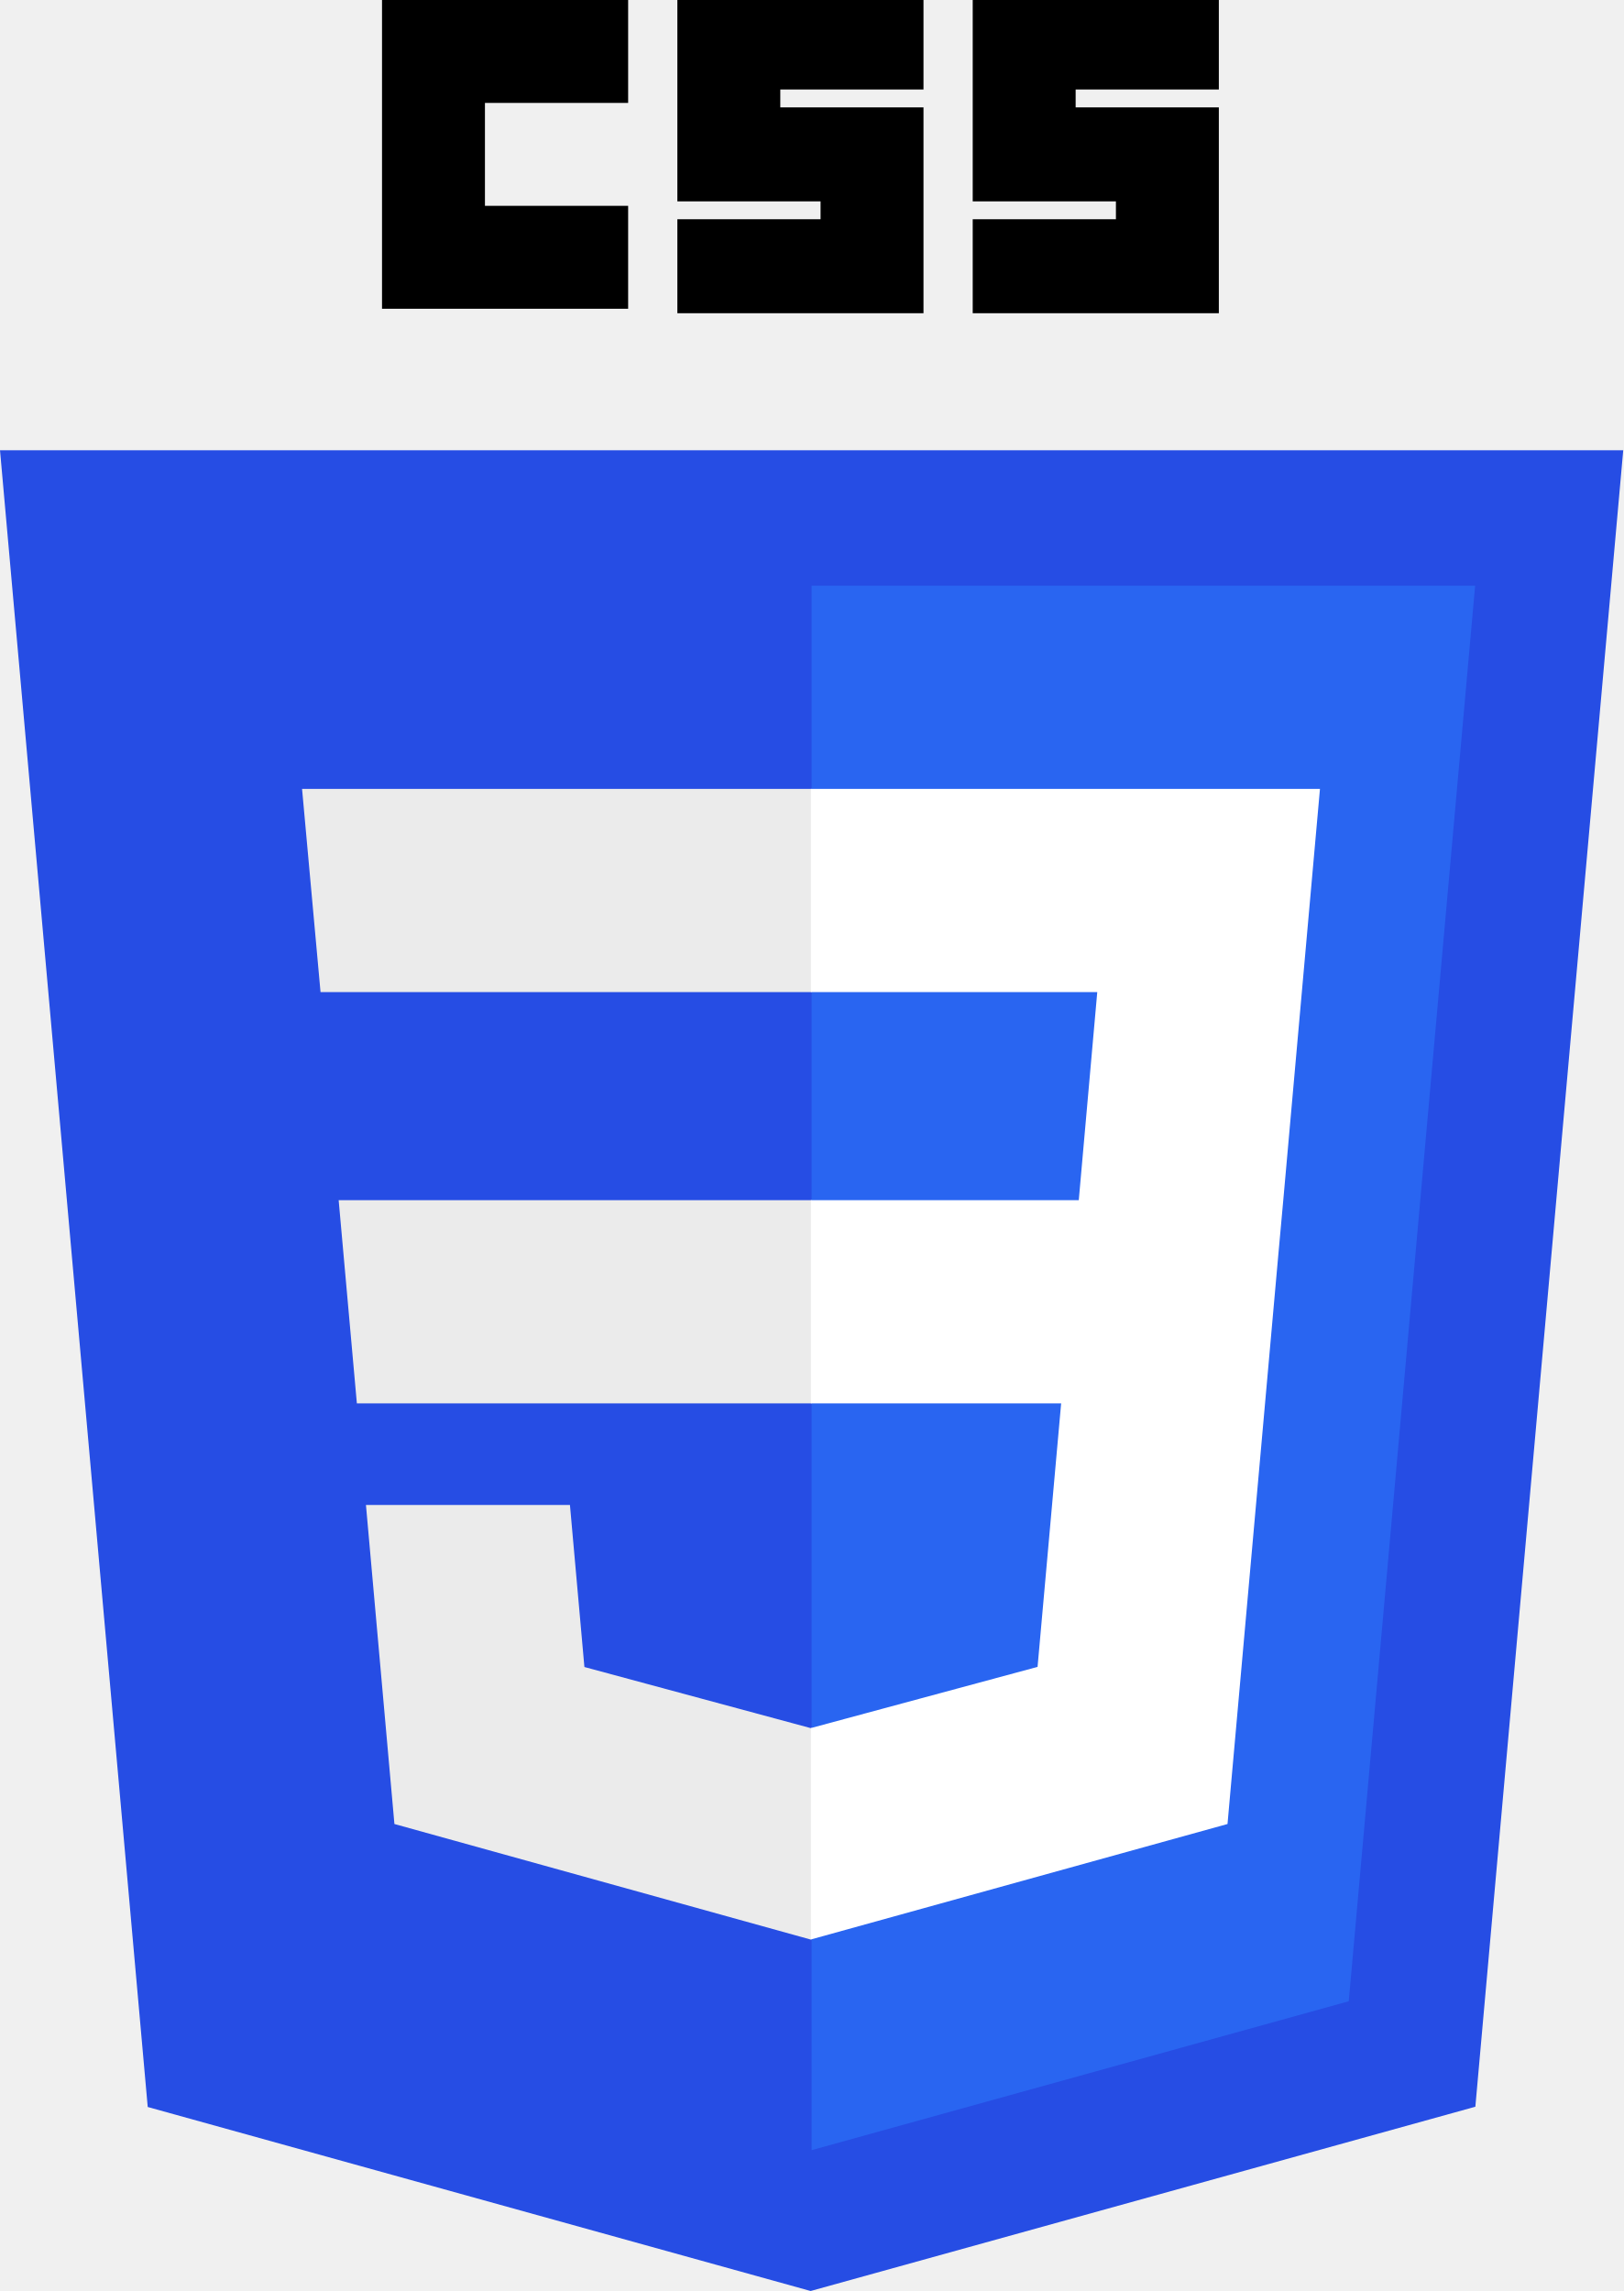
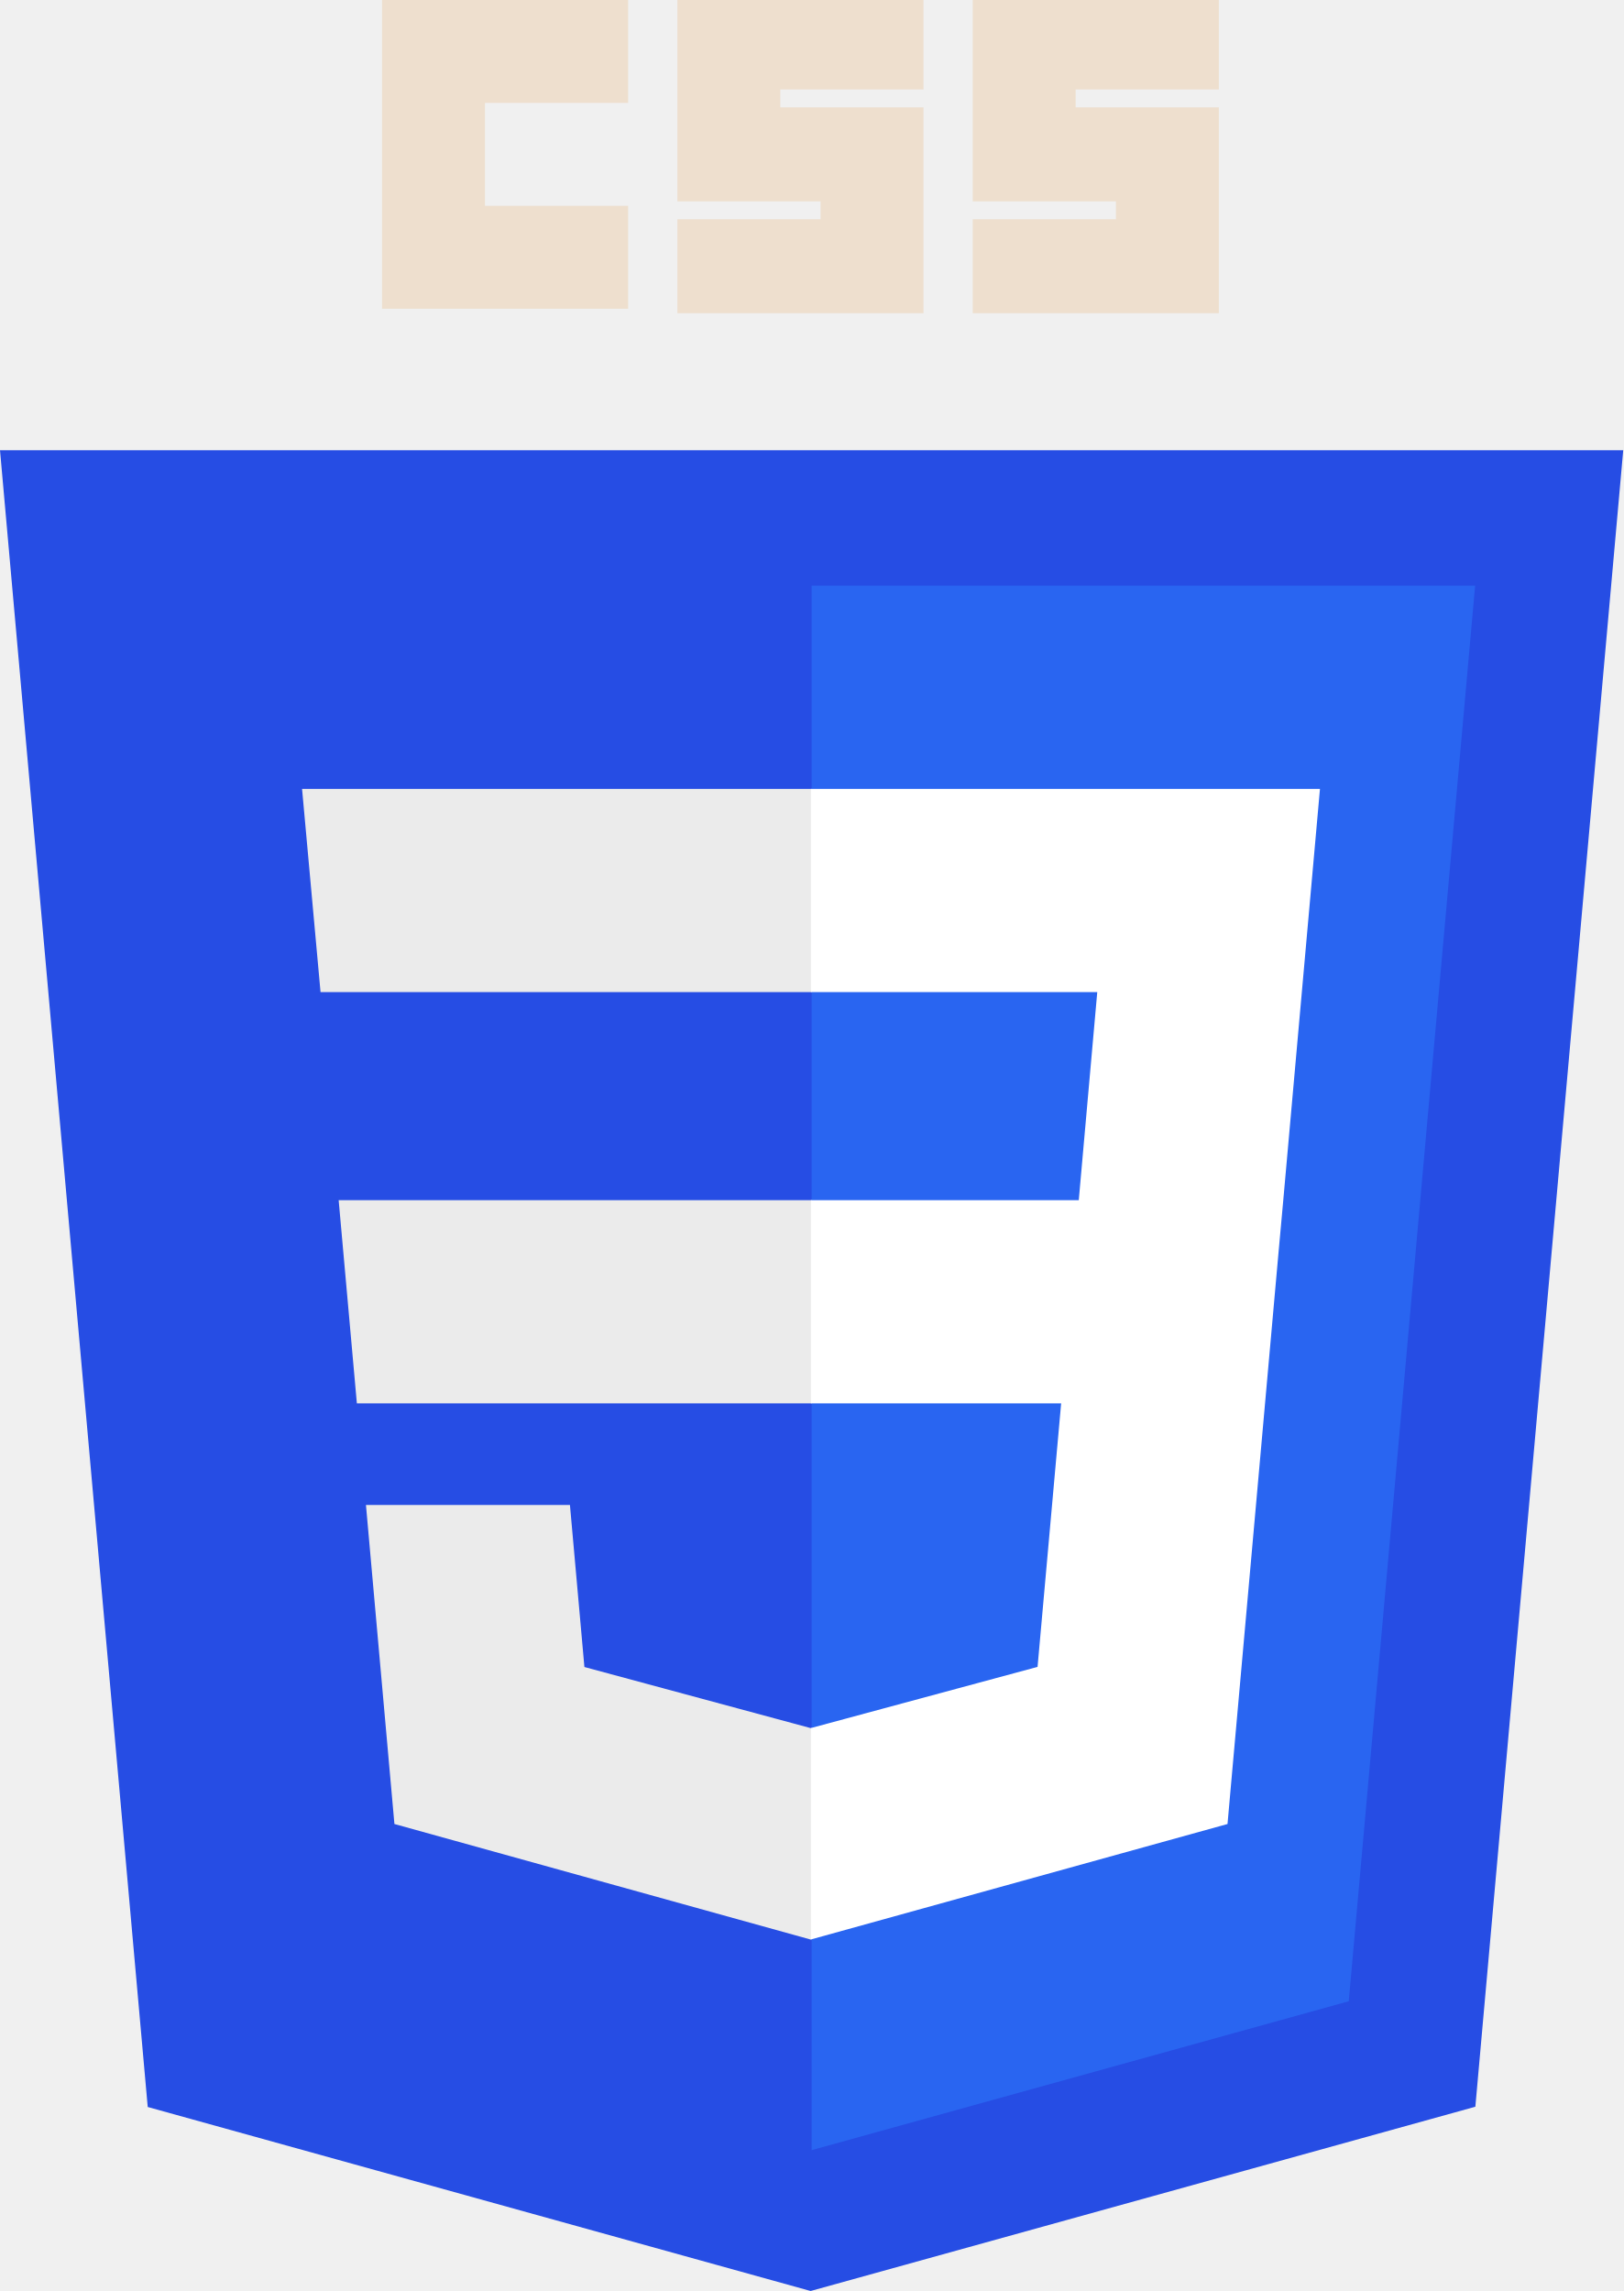
<svg xmlns="http://www.w3.org/2000/svg" width="102.372mm" height="144.498mm" viewBox="0 0 362.734 512" id="svg3476" version="1.1">
  <defs id="defs3478" />
  <g id="layer1" transform="translate(-193.633,-276.3622)">
    <g id="g3013" transform="translate(119,276.3622)">
      <polygon id="polygon2989" points="437.367,100.62 404.321,470.819 255.778,512 107.644,470.877 74.633,100.62 " style="fill:#264de4" />
      <polygon id="polygon2991" points="376.03,447.246 404.27,130.894 256,130.894 256,480.523 " style="fill:#2965f1" />
      <polygon id="polygon2993" points="150.31,268.217 154.38,313.627 256,313.627 256,268.217 " style="fill:#ebebeb" />
      <polygon id="polygon2995" points="256,176.305 255.843,176.305 142.132,176.305 146.26,221.716 256,221.716 " style="fill:#ebebeb" />
      <polygon id="polygon2997" points="256,433.399 256,386.153 255.801,386.206 205.227,372.55 201.994,336.333 177.419,336.333 156.409,336.333 162.771,407.634 255.791,433.457 " style="fill:#ebebeb" />
-       <path id="path2999" d="m 160,0 55,0 0,23 -32,0 0,23 32,0 0,23 -55,0 z" />
-       <path id="path3001" d="m 226,0 55,0 0,20 -32,0 0,4 32,0 0,46 -55,0 0,-21 32,0 0,-4 -32,0 z" />
-       <path id="path3003" d="m 292,0 55,0 0,20 -32,0 0,4 32,0 0,46 -55,0 0,-21 32,0 0,-4 -32,0 z" />
+       <path id="path2999" fill="#eedfce" d="m 160,0 55,0 0,23 -32,0 0,23 32,0 0,23 -55,0 z" />
+       <path id="path3001" fill="#eedfce" d="m 226,0 55,0 0,20 -32,0 0,4 32,0 0,46 -55,0 0,-21 32,0 0,-4 -32,0 z" />
+       <path id="path3003" fill="#eedfce" d="m 292,0 55,0 0,20 -32,0 0,4 32,0 0,46 -55,0 0,-21 32,0 0,-4 -32,0 z" />
      <polygon id="polygon3005" points="311.761,313.627 306.49,372.521 255.843,386.191 255.843,433.435 348.937,407.634 349.62,399.962 360.291,280.411 361.399,268.217 369.597,176.305 255.843,176.305 255.843,221.716 319.831,221.716 315.699,268.217 255.843,268.217 255.843,313.627 " style="fill:#ffffff" />
    </g>
  </g>
</svg>
